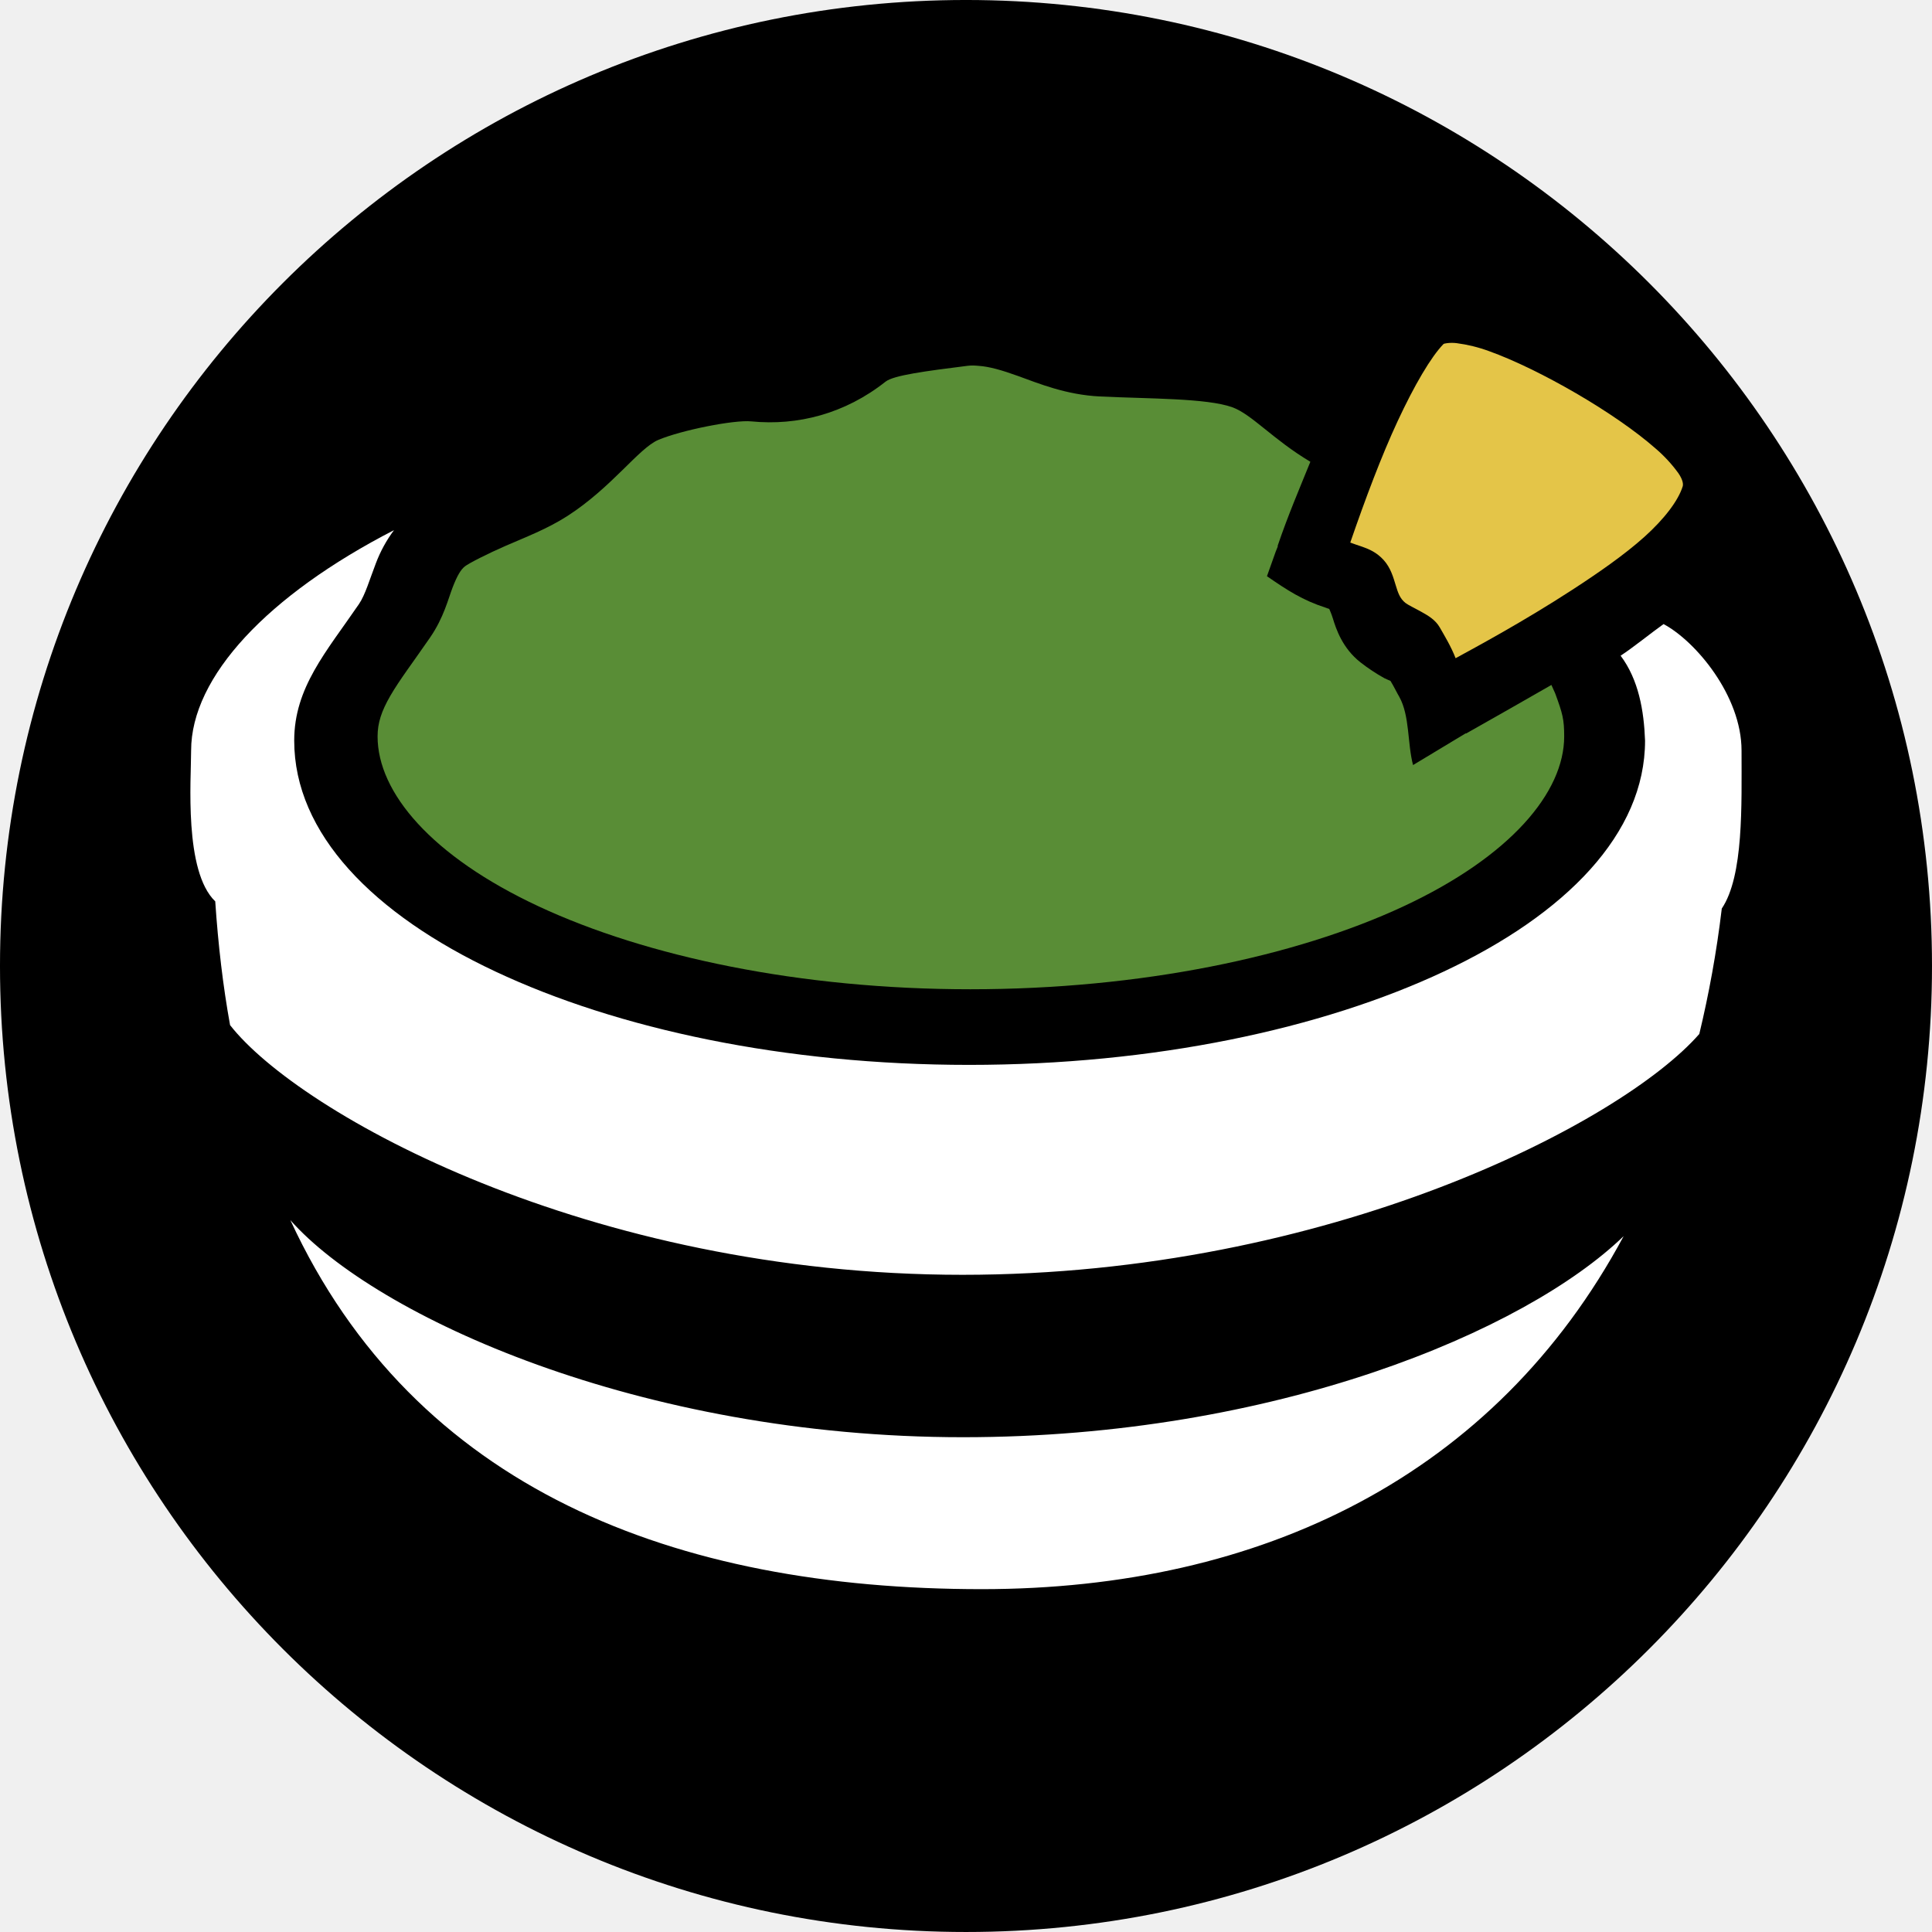
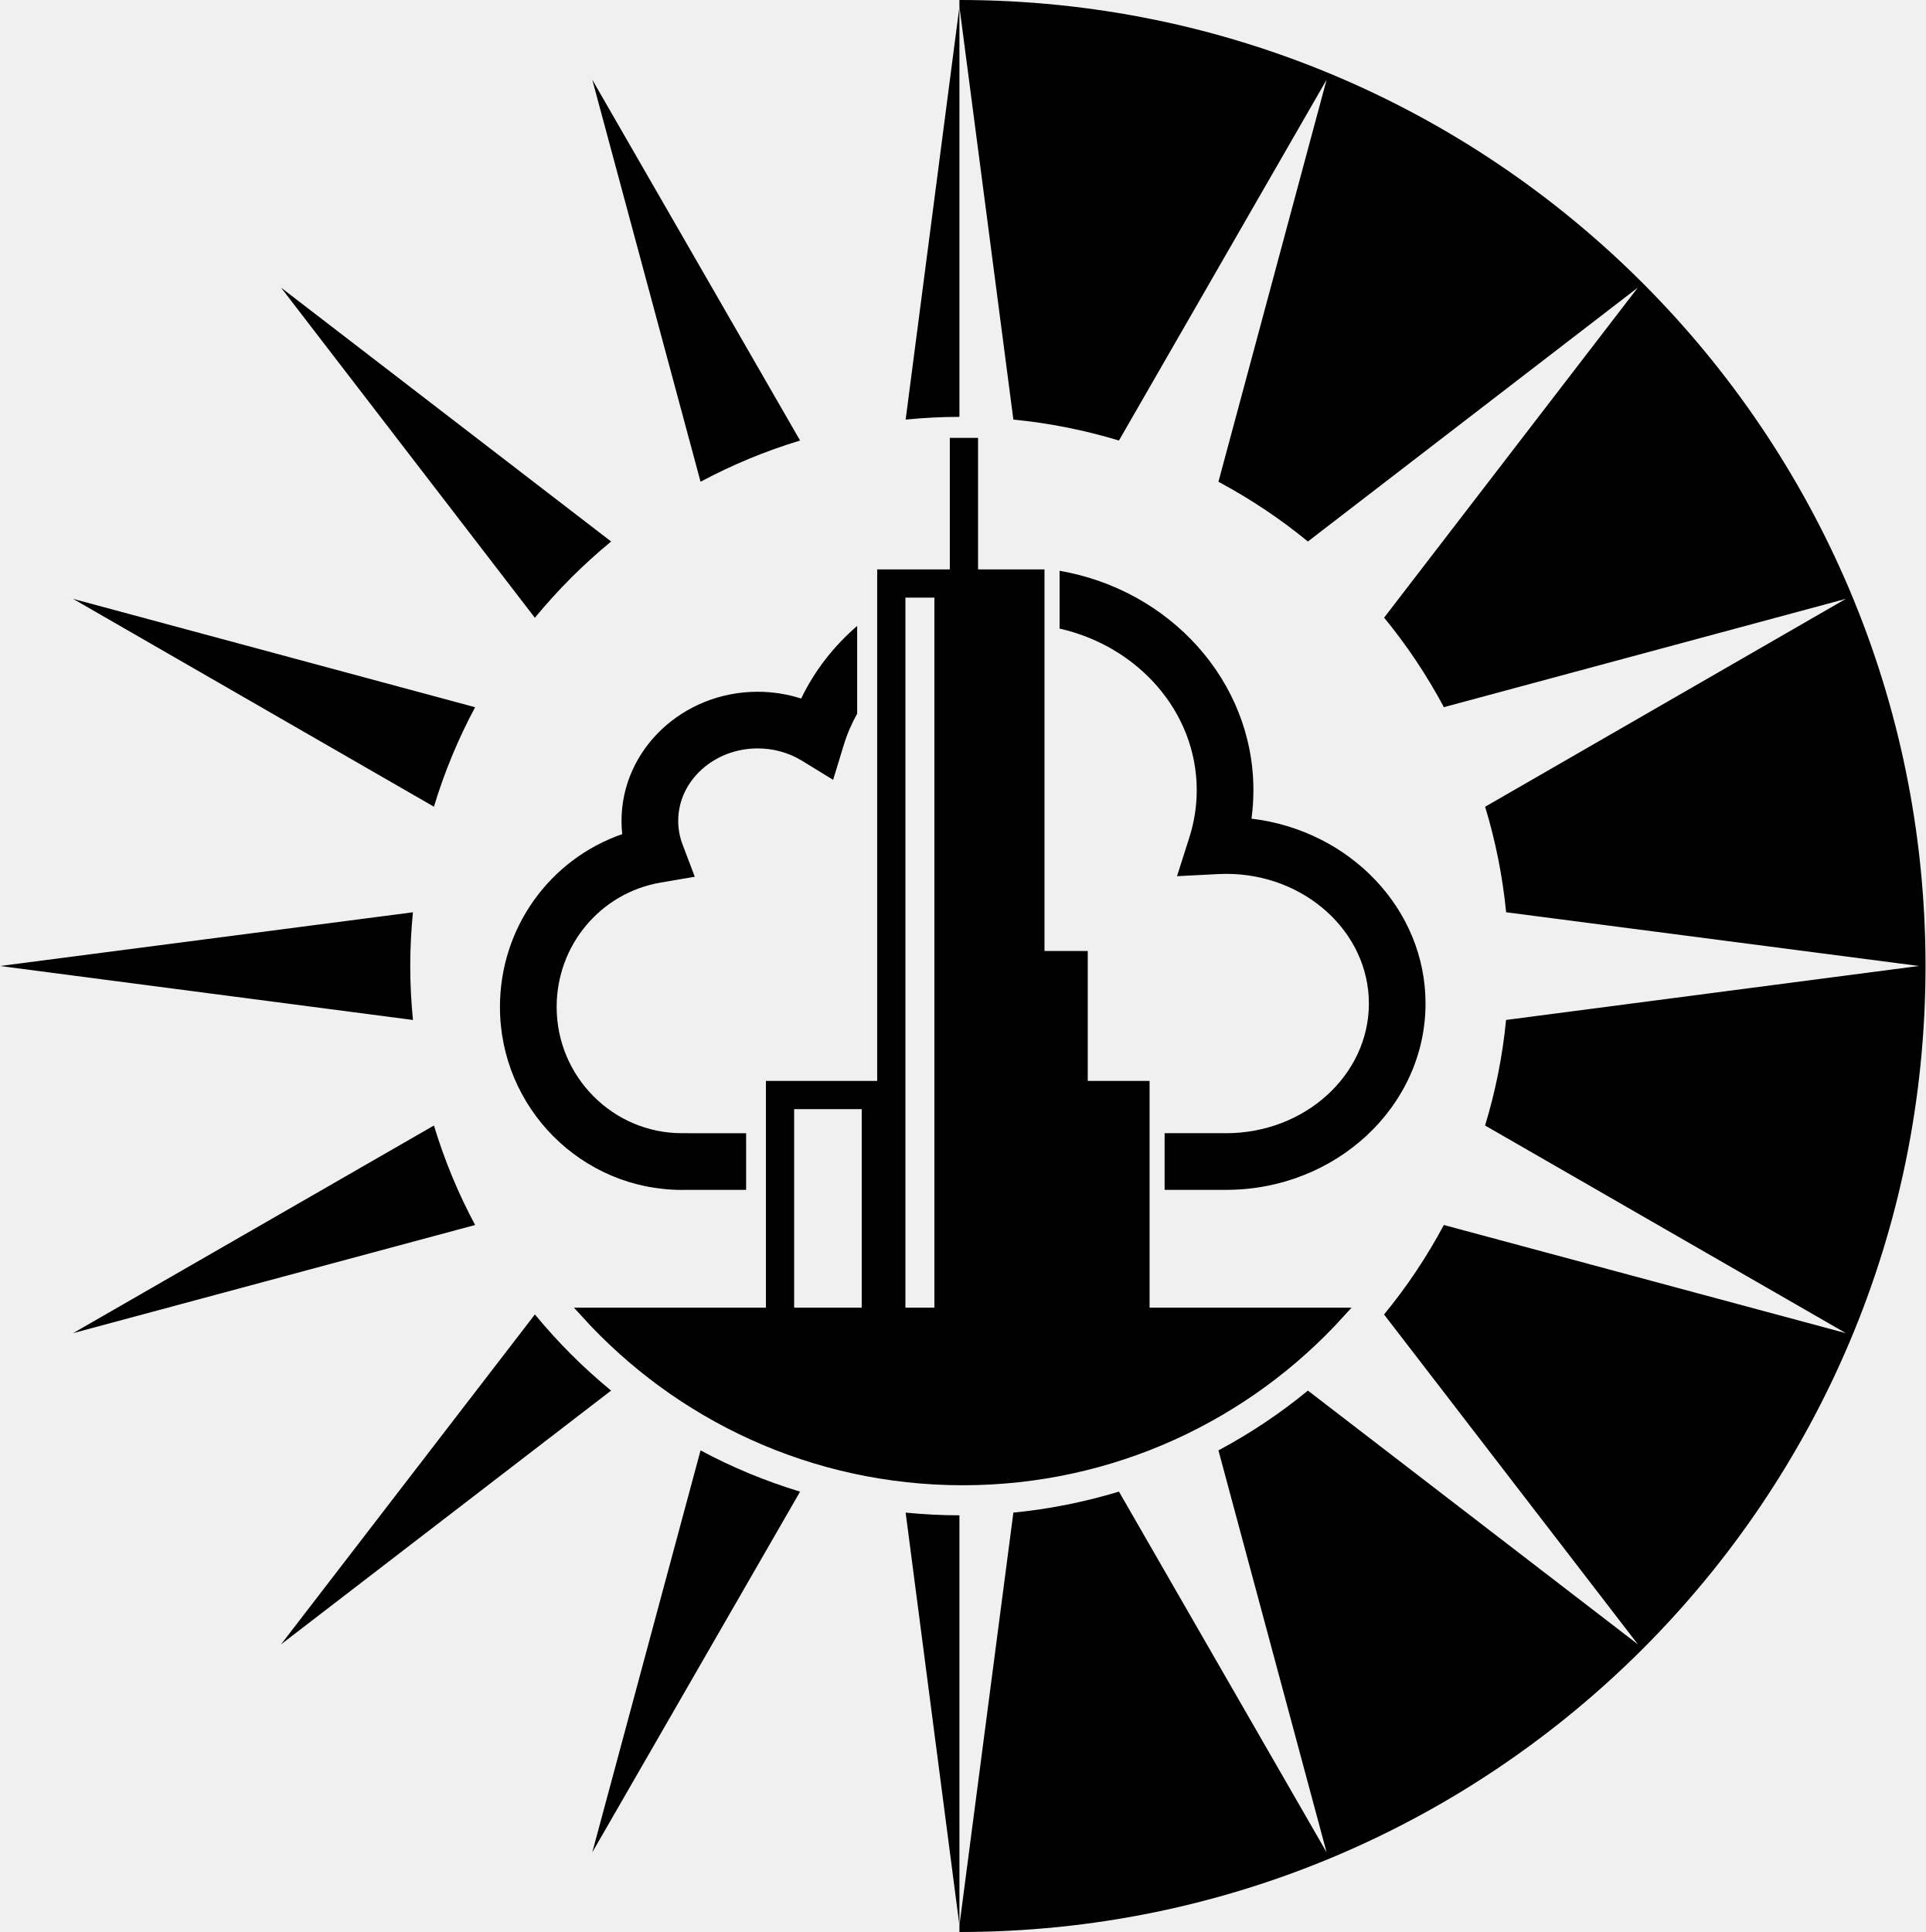
- <svg xmlns="http://www.w3.org/2000/svg" width="64" height="64" viewBox="0 0 64 64">
-   <g transform="translate(-71.864 -75.357) scale(.98918)" style="stroke-width:.955">
-     <circle style="color:#000;clip-rule:nonzero;display:inline;overflow:visible;visibility:visible;opacity:1;isolation:auto;mix-blend-mode:normal;color-interpolation:sRGB;color-interpolation-filters:linearRGB;solid-color:#000;solid-opacity:1;fill:#000;fill-opacity:1;fill-rule:nonzero;stroke:none;stroke-width:.478;stroke-linecap:butt;stroke-linejoin:miter;stroke-miterlimit:4;stroke-dasharray:none;stroke-dashoffset:0;stroke-opacity:1;paint-order:markers fill stroke;color-rendering:auto;image-rendering:optimizeQuality;shape-rendering:auto;text-rendering:auto;enable-background:accumulate" cx="105" cy="108.531" r="32.35" />
-     <g style="display:inline;stroke-width:2.627">
-       <path d="M-87.772-115.708c-3.995 2.057-6.417 4.636-6.417 6.972 0 .916-.23 3.817.763 4.77.093 1.382.246 2.684.469 3.914 2.188 2.8 11.35 7.898 23.167 7.898 11.588 0 20.851-4.809 23.306-7.618.301-1.255.545-2.571.711-3.967.695-1.033.625-3.277.625-4.997 0-1.735-1.454-3.462-2.467-4.001-.386.274-.96.741-1.358 1 .571.762.738 1.74.773 2.686 0 2.939-2.5 5.49-6.365 7.304-3.864 1.816-9.172 2.953-15.017 2.953-5.844 0-11.118-1.137-14.982-2.953-3.865-1.815-6.364-4.365-6.364-7.304 0-1.677 1.013-2.806 2.046-4.316.201-.294.34-.782.537-1.293a4.27 4.27 0 0 1 .573-1.048zm-3.278 21.824c3.93 8.509 12.17 11.673 21.867 11.673 8.87 0 16.246-3.608 20.306-11.166-3.117 3.013-11.045 6.36-20.896 6.36-10.228 0-18.587-3.823-21.277-6.867z" style="fill:#fff;fill-opacity:1;stroke:none;stroke-width:2.627" transform="translate(178.772 216.44) scale(1.05874)" />
-       <g style="fill:#fff;stroke:#000;stroke-width:5.595;stroke-miterlimit:4;stroke-dasharray:none;stroke-opacity:1">
-         <path d="M89.509-167.731c-.07.008-.11.02-.119.03-.394.407-.918 1.297-1.451 2.443-.507 1.09-1.015 2.438-1.496 3.835.126.05.241.083.385.134.218.077.453.18.667.414.233.256.312.565.385.8.072.235.129.42.31.563.084.065.294.164.504.281.21.117.44.25.578.489.142.249.36.605.503.977.63-.345 2.123-1.145 3.688-2.162.823-.535 1.645-1.103 2.28-1.673.636-.571 1.075-1.15 1.215-1.6.019-.06.014-.195-.134-.414a4.487 4.487 0 0 0-.725-.785c-.641-.564-1.559-1.19-2.518-1.748-.959-.557-1.953-1.046-2.754-1.333a4.754 4.754 0 0 0-1.022-.251 1.263 1.263 0 0 0-.296 0z" style="fill:#e4c548;fill-opacity:1;stroke:none;stroke-width:5.595" transform="translate(26.348 265.256) scale(1.05874)" />
-         <path transform="translate(79.027 87.17) scale(.36074)" d="M72.656 3.469a4.03 4.03 0 0 0-.531.031c-3.883.49-6.844.875-7.594 1.469-3.762 2.976-8.156 4.111-12.469 3.687-1.59-.156-6.474.813-8.624 1.719-1.812.763-4.295 4.392-8.438 7.063-1.875 1.208-3.922 1.98-5.688 2.75-1.737.757-3.487 1.649-3.843 1.937-.369.298-.696.834-1.125 1.938-.406 1.043-.817 2.803-2.094 4.656-1.547 2.244-2.858 3.967-3.688 5.406-.83 1.439-1.187 2.527-1.187 3.781 0 5.201 4.995 11.132 14.969 15.782 9.983 4.653 24.224 7.687 40.062 7.687 15.839 0 30.204-3.034 40.188-7.688 9.98-4.652 14.937-10.609 14.937-15.78 0-1.617-.155-2.134-.812-3.938-.083-.228-.274-.587-.375-.844a1169.814 1169.814 0 0 1-7.906 4.5c-.01.006-.054-.006-.063 0l-.938.563-3.937 2.374c-.533-2.026-.296-4.58-1.281-6.343-.218-.36-.484-.937-.813-1.469-.207-.1-.423-.174-.562-.25a17.019 17.019 0 0 1-2.219-1.469c-1.69-1.324-2.274-3.123-2.562-4.062-.165-.535-.309-.804-.344-.907-.037 0-.074-.02-.281-.093-2.217-.715-3.605-1.634-5.5-2.938l.812-2.281.188-.469c.01-.028-.01-.064 0-.093.943-2.779 2.016-5.278 3.03-7.782-3.483-2.076-5.447-4.416-7.25-5.062-2.372-.852-7.74-.78-12.28-1-3.15-.153-5.666-1.198-7.626-1.907-1.483-.536-2.657-.872-3.656-.937-.148-.01-.323-.029-.5-.031z" style="display:inline;fill:#598d36;fill-opacity:1;stroke:none;stroke-width:5.595" />
-       </g>
+ <svg xmlns="http://www.w3.org/2000/svg" id="skyscraper_layer" data-name="skyscraper layer" viewBox="0 0 750.51 753.12">
+   <defs>
+     <style>
+       .cls-1, .cls-2, .cls-3 {
+         stroke: #000;
+         stroke-miterlimit: 10;
+       }
+ 
+       .cls-1, .cls-3 {
+         stroke-width: 11px;
+       }
+ 
+       .cls-2 {
+         stroke-width: 4px;
+       }
+ 
+       .cls-3 {
+         fill: none;
+       }
+ 
+       .cls-4 {
+         stroke-width: 0px;
+       }
+     </style>
+   </defs>
+   <g id="icon">
+     <g id="sunburst">
+       <path class="cls-4" d="M208.49,512.39l-98.94,128.6,128.64-98.92c-10.84-8.9-20.79-18.86-29.7-29.69Z" />
+       <path class="cls-4" d="M373.96,0v2.6l21.03,160.96c14.18,1.38,27.92,4.16,41.15,8.16l80.94-140.65-42.16,156.73c12.39,6.64,24.07,14.42,34.87,23.28l128.6-98.97-98.9,128.66c8.88,10.79,16.66,22.49,23.31,34.89l156.67-42.22-140.6,81.04c4.01,13.21,6.8,26.96,8.18,41.13l160.89,20.94-160.91,21.04c-1.37,14.18-4.16,27.94-8.18,41.15l140.62,80.94-156.69-42.16c-6.63,12.39-14.43,24.1-23.31,34.88l98.94,128.59-128.62-98.92c-10.78,8.88-22.46,16.68-34.87,23.31l42.16,156.69-80.94-140.62c-13.23,4.01-26.97,6.8-41.15,8.18l-21.03,160.91v2.58c207.97,0,376.56-168.59,376.56-376.56S581.93,0,373.96,0Z" />
+       <path class="cls-4" d="M159.9,376.56c0-7.06.39-14.05,1.05-20.94L0,376.56l160.96,21.04c-.68-6.91-1.06-13.93-1.06-21.04Z" />
+       <path class="cls-4" d="M230.86,722.07l80.99-140.6c-13.54-4.12-26.52-9.5-38.79-16.09l-42.2,156.69Z" />
+       <path class="cls-4" d="M353,589.64l20.96,160.91v-159.86c-7.07,0-14.06-.38-20.96-1.05Z" />
+       <path class="cls-4" d="M238.21,211.09L109.55,112.13l98.93,128.69c8.92-10.85,18.87-20.82,29.73-29.73Z" />
+       <path class="cls-4" d="M169.13,314.46c4.1-13.53,9.49-26.5,16.06-38.77L28.49,233.45l140.64,81.01Z" />
+       <path class="cls-4" d="M169.14,438.74l-140.66,80.94,156.71-42.16c-6.57-12.26-11.95-25.24-16.05-38.78Z" />
+       <path class="cls-4" d="M311.86,171.73L230.86,31.08l42.2,156.71c12.27-6.56,25.25-11.97,38.79-16.06Z" />
+       <path class="cls-4" d="M373.96,162.51V2.6l-20.96,160.96c6.9-.68,13.89-1.06,20.96-1.06Z" />
+     </g>
+     <g id="cloud">
+       <path class="cls-4" d="M487.8,319.14c.5-3.68.75-7.4.75-11.13,0-42.58-32.63-78.1-75.55-85.51v22.53c30.64,6.93,53.46,32.53,53.46,62.98,0,6.23-.96,12.4-2.85,18.34l-4.84,15.2,15.93-.82c1.1-.06,2.18-.09,3.21-.09,30.69,0,55.65,22.68,55.65,50.55s-24.97,50.55-55.65,50.55c-.36,0-.73,0-1.09-.01h-.72s-.19,0-.19,0h-21.97v22.09h22.58c.11,0,.22,0,.33,0,.35,0,.7,0,1.05,0,42.87,0,77.74-32.59,77.74-72.64,0-36.93-29.64-67.51-67.86-72.06Z" />
+       <path class="cls-4" d="M312.28,272.3c-5.43-1.74-11.16-2.64-16.97-2.64-29.26,0-53.06,22.58-53.06,50.34,0,1.73.09,3.45.28,5.16-28.2,9.76-47.66,36.48-47.66,67.38,0,39.32,31.82,71.3,70.94,71.3.37,0,.73,0,1.1-.01.12,0,.24,0,.36,0h23.55v-22.09h-22.8l-.2-.03-.9.02c-.37,0-.73.01-1.1.01-26.93,0-48.85-22.08-48.85-49.21,0-24.09,17.08-44.49,40.61-48.51l13.23-2.26-4.76-12.55c-1.13-2.97-1.7-6.07-1.7-9.22,0-15.58,13.89-28.25,30.97-28.25,6.17,0,12.13,1.66,17.24,4.79l12.17,7.46,4.17-13.65c1.3-4.26,3.06-8.31,5.2-12.14v-34.2c-9.11,7.86-16.6,17.43-21.81,28.28Z" />
+     </g>
+     <g id="building">
+       <path id="ground" class="cls-2" d="M375.26,576.97c58.31,0,110.74-25.17,147.03-65.22H228.23c36.29,40.06,88.72,65.22,147.03,65.22Z" />
+       <rect class="cls-1" x="424.51" y="426.86" width="18.07" height="111.28" />
+       <rect class="cls-1" x="405.23" y="376.21" width="13.25" height="161.93" />
+       <rect class="cls-1" x="379.33" y="227.46" width="22.29" height="310.61" />
+       <line id="antenna" class="cls-3" x1="375.72" y1="170.69" x2="375.72" y2="540.47" />
+       <rect class="cls-3" x="347.41" y="227.46" width="22.29" height="310.61" />
+       <rect class="cls-3" x="304.04" y="426.86" width="37.34" height="111.28" />
    </g>
  </g>
</svg>
